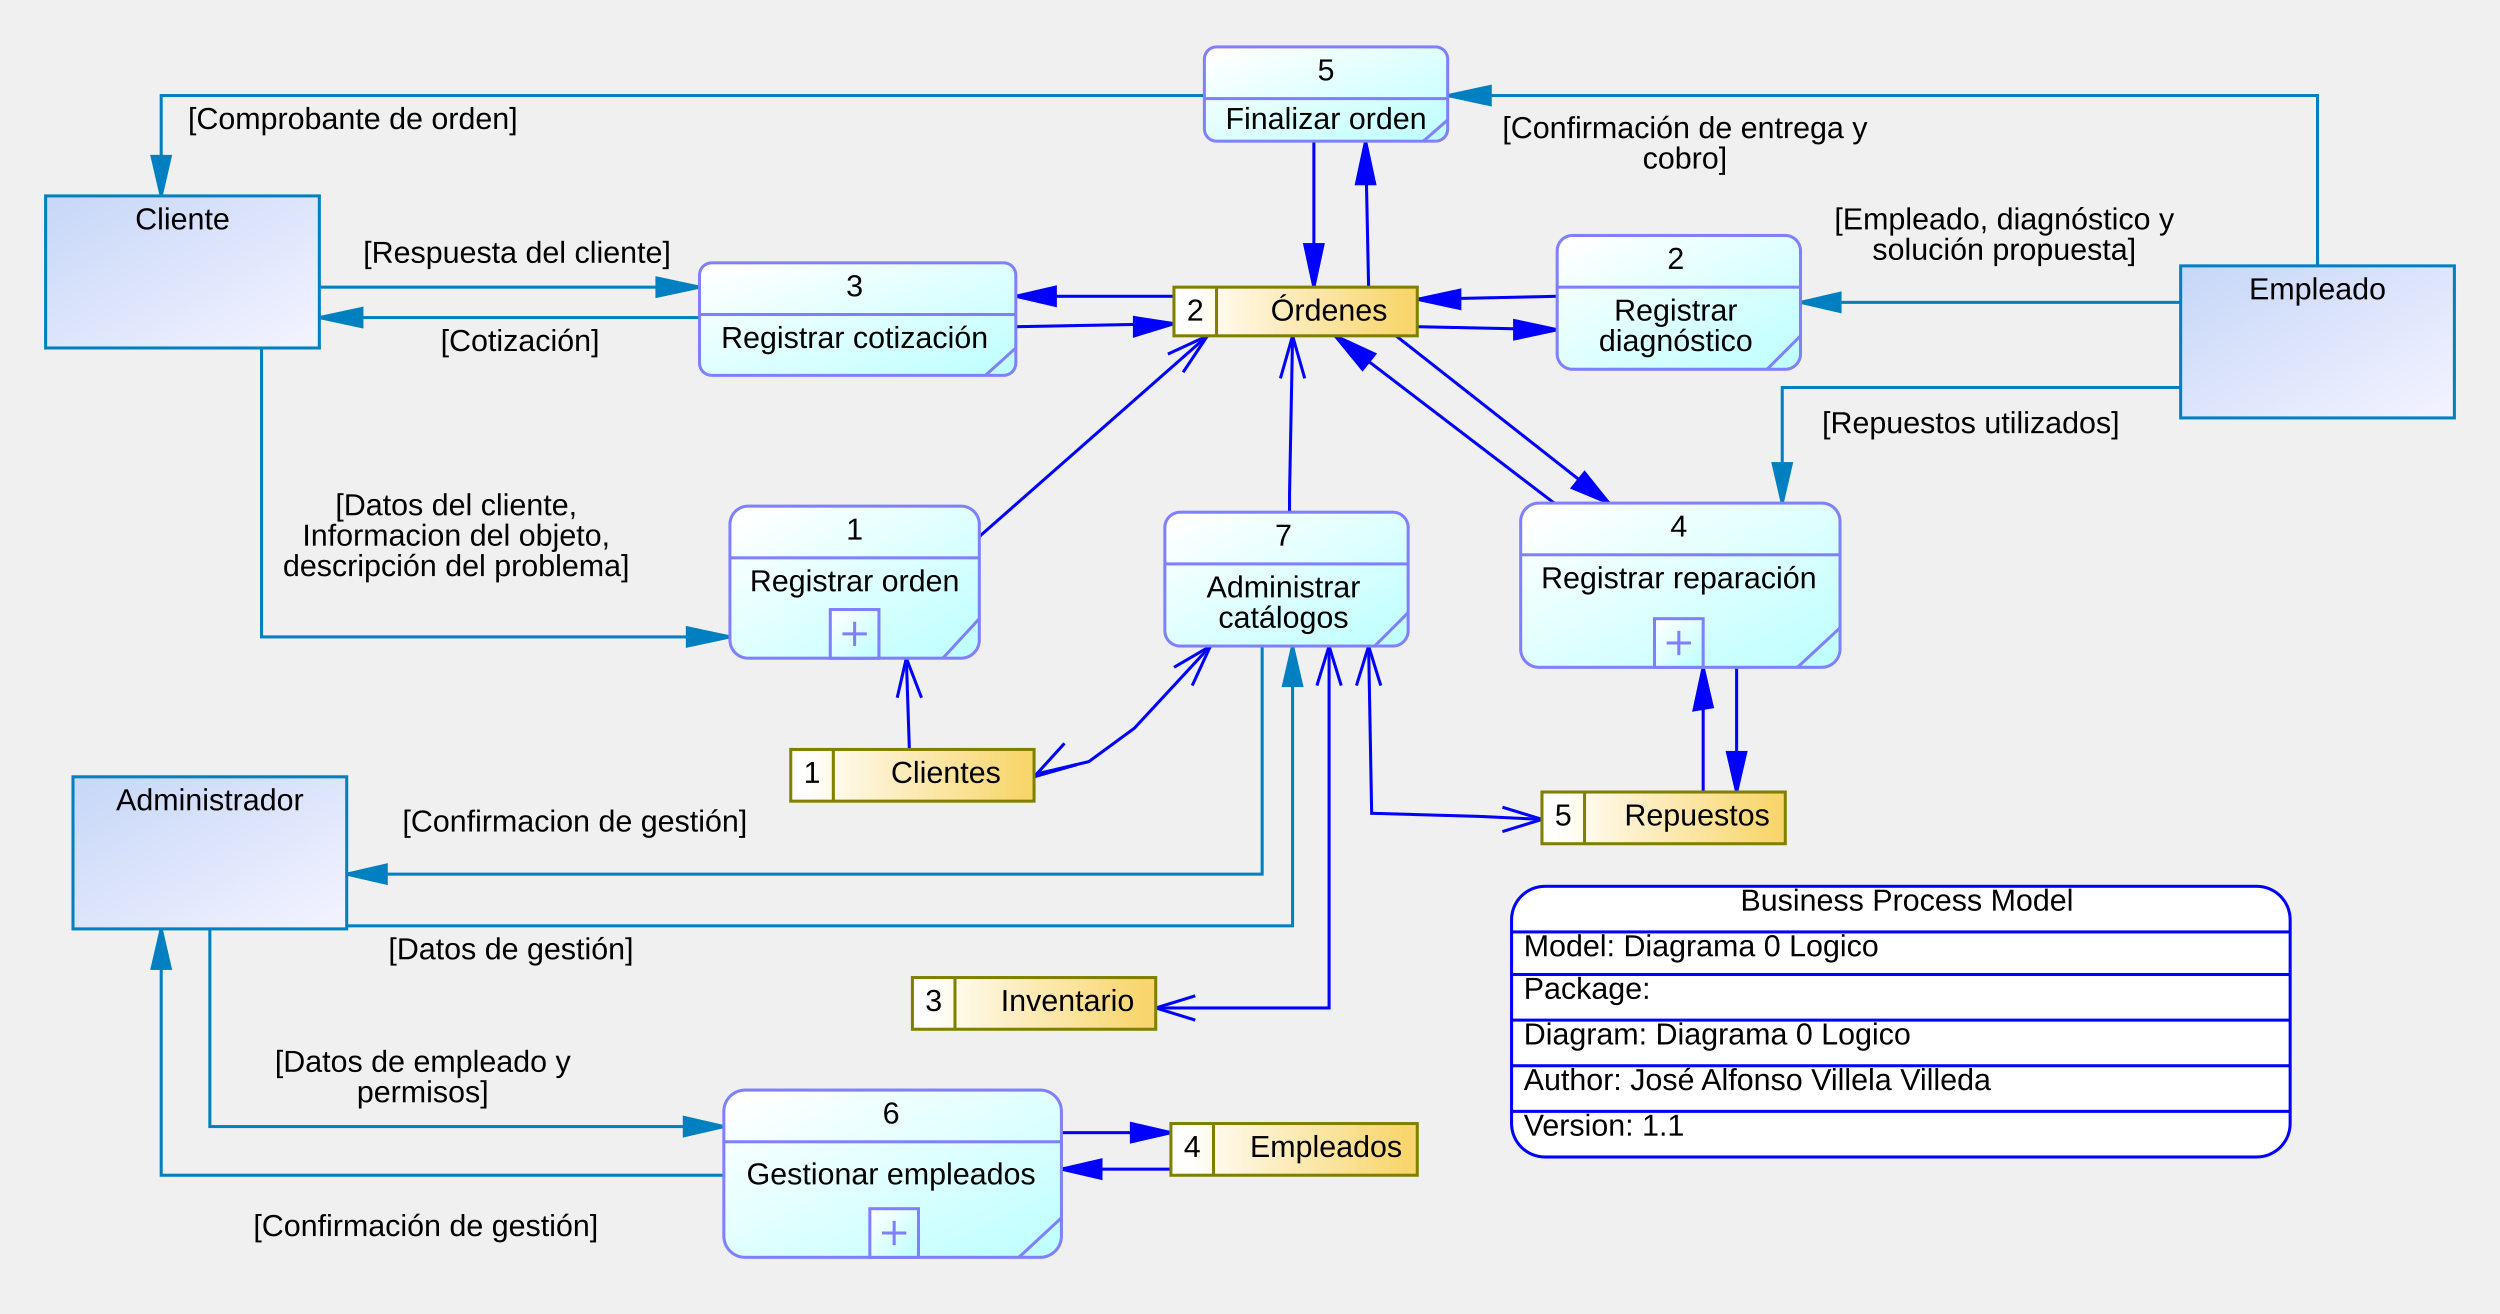
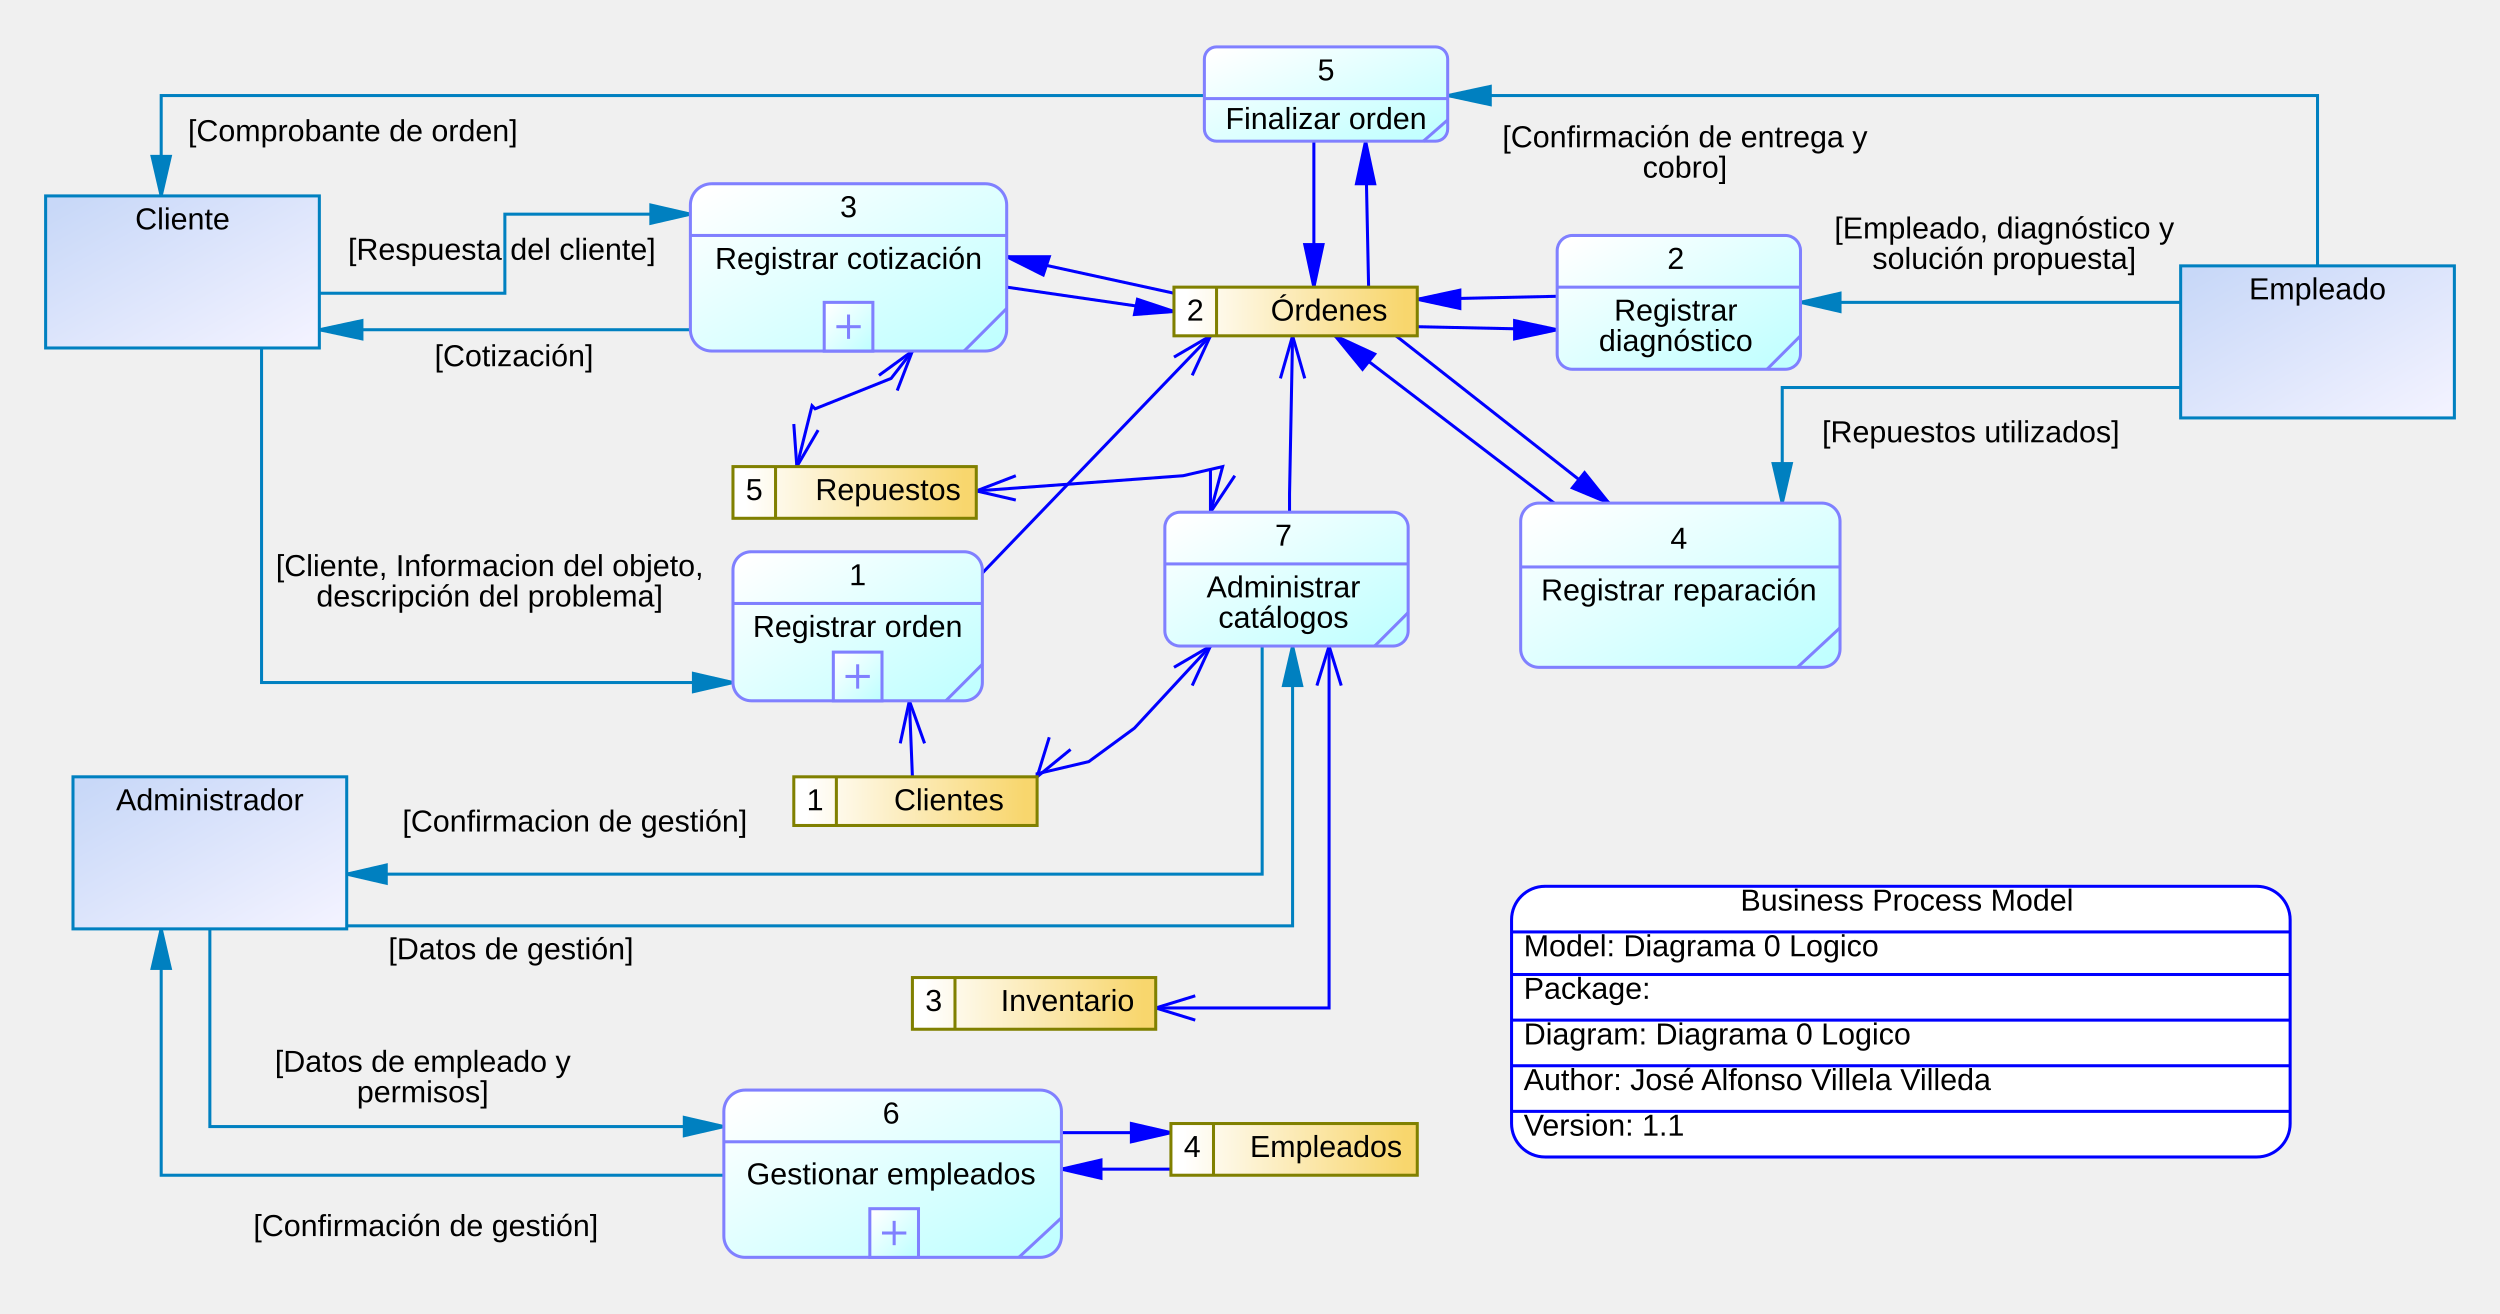
<svg xmlns="http://www.w3.org/2000/svg" xmlns:xlink="http://www.w3.org/1999/xlink" width="217mm" height="114mm" version="1.1" viewBox="0 0 822 431">
  <rect x="497" y="291" rx="11" ry="11" fill="#ffffff" width="256" height="89" stroke="#0000ff" stroke-width="1" />
  <text x="627" y="299" fill="#000000" font-size="10" font-family="'Arial Unicode MS','Arial'" text-anchor="middle">Business Process Model</text>
  <text x="501" y="314" fill="#000000" font-size="10" font-family="'Arial Unicode MS','Arial'" text-anchor="start">Model: Diagrama 0 Logico</text>
  <text x="501" y="328" fill="#000000" font-size="10" font-family="'Arial Unicode MS','Arial'" text-anchor="start">Package: </text>
  <text x="501" y="343" fill="#000000" font-size="10" font-family="'Arial Unicode MS','Arial'" text-anchor="start">Diagram: Diagrama 0 Logico</text>
  <text x="501" y="358" fill="#000000" font-size="10" font-family="'Arial Unicode MS','Arial'" text-anchor="start">Author: José Alfonso Villela Villeda</text>
  <text x="501" y="373" fill="#000000" font-size="10" font-family="'Arial Unicode MS','Arial'" text-anchor="start">Version: 1.1</text>
  <line x1="497" x2="753" y1="365" y2="365" stroke="#0000ff" stroke-width="1" />
  <line x1="497" x2="753" y1="350" y2="350" stroke="#0000ff" stroke-width="1" />
  <line x1="497" x2="753" y1="335" y2="335" stroke="#0000ff" stroke-width="1" />
  <line x1="497" x2="753" y1="320" y2="320" stroke="#0000ff" stroke-width="1" />
  <line x1="497" x2="753" y1="306" y2="306" stroke="#0000ff" stroke-width="1" />
  <a target="_parent" xlink:href="Repo22.htm#23">
-     <polyline fill="none" points="86,114 86,209 240,209" stroke="#0080c0" stroke-width="1" />
-     <polygon fill="#0080c0" points="240,209 226,212 226,206" stroke="#0080c0" stroke-width="1" stroke-linejoin="miter" />
-     <text x="150" y="169" fill="#000000" font-size="10" font-family="'Arial Unicode MS','Arial'" text-anchor="middle">[Datos del cliente, </text>
-     <text x="150" y="179" fill="#000000" font-size="10" font-family="'Arial Unicode MS','Arial'" text-anchor="middle">Informacion del objeto, </text>
-     <text x="150" y="189" fill="#000000" font-size="10" font-family="'Arial Unicode MS','Arial'" text-anchor="middle">descripción del problema]</text>
-   </a>
-   <polyline fill="none" points="298,216 299,246" stroke="#0000ff" stroke-width="1" />
-   <polyline fill="none" points="303,229 298,216 295,229" stroke="#0000ff" stroke-width="1" />
-   <polyline fill="none" points="322,176 397,110" stroke="#0000ff" stroke-width="1" />
-   <polyline fill="none" points="389,122 397,110 384,116" stroke="#0000ff" stroke-width="1" />
+     <polyline fill="none" points="86,114 86,224 241,224" stroke="#0080c0" stroke-width="1" />
+     <polygon fill="#0080c0" points="241,224 228,227 228,221" stroke="#0080c0" stroke-width="1" stroke-linejoin="miter" />
+     <text x="161" y="189" fill="#000000" font-size="10" font-family="'Arial Unicode MS','Arial'" text-anchor="middle">[Cliente, Informacion del objeto, </text>
+     <text x="161" y="199" fill="#000000" font-size="10" font-family="'Arial Unicode MS','Arial'" text-anchor="middle">descripción del problema]</text>
+   </a>
+   <polyline fill="none" points="299,230 300,255" stroke="#0000ff" stroke-width="1" />
+   <polyline fill="none" points="304,244 299,230 296,244" stroke="#0000ff" stroke-width="1" />
+   <polyline fill="none" points="323,188 398,110" stroke="#0000ff" stroke-width="1" />
+   <polyline fill="none" points="392,123 398,110 386,117" stroke="#0000ff" stroke-width="1" />
  <a target="_parent" xlink:href="Repo22.htm#26">
    <polyline fill="none" points="717,99 592,99" stroke="#0080c0" stroke-width="1" />
    <polygon fill="#0080c0" points="592,99 605,96 605,102" stroke="#0080c0" stroke-width="1" stroke-linejoin="miter" />
-     <text x="659" y="75" fill="#000000" font-size="10" font-family="'Arial Unicode MS','Arial'" text-anchor="middle">[Empleado, diagnóstico y </text>
-     <text x="659" y="85" fill="#000000" font-size="10" font-family="'Arial Unicode MS','Arial'" text-anchor="middle">solución propuesta]</text>
+     <text x="659" y="78" fill="#000000" font-size="10" font-family="'Arial Unicode MS','Arial'" text-anchor="middle">[Empleado, diagnóstico y </text>
+     <text x="659" y="88" fill="#000000" font-size="10" font-family="'Arial Unicode MS','Arial'" text-anchor="middle">solución propuesta]</text>
  </a>
  <polyline fill="none" points="512,97 466,98" stroke="#0000ff" stroke-width="1" />
  <polygon fill="#0000ff" points="466,98 480,95 480,101" stroke="#0000ff" stroke-width="1" stroke-linejoin="miter" />
  <polyline fill="none" points="512,108 466,107" stroke="#0000ff" stroke-width="1" />
  <polygon fill="#0000ff" points="512,108 498,111 498,105" stroke="#0000ff" stroke-width="1" stroke-linejoin="miter" />
-   <polyline fill="none" points="334,97 386,97" stroke="#0000ff" stroke-width="1" />
-   <polygon fill="#0000ff" points="334,97 347,94 347,100" stroke="#0000ff" stroke-width="1" stroke-linejoin="miter" />
+   <polyline fill="none" points="331,84 386,96" stroke="#0000ff" stroke-width="1" />
+   <polygon fill="#0000ff" points="331,84 345,84 343,90" stroke="#0000ff" stroke-width="1" stroke-linejoin="miter" />
  <a target="_parent" xlink:href="Repo22.htm#14">
-     <polyline fill="none" points="230,104 105,104" stroke="#0080c0" stroke-width="1" />
-     <polygon fill="#0080c0" points="105,104 119,101 119,107" stroke="#0080c0" stroke-width="1" stroke-linejoin="miter" />
-     <text x="171" y="115" fill="#000000" font-size="10" font-family="'Arial Unicode MS','Arial'" text-anchor="middle">[Cotización]</text>
+     <polyline fill="none" points="227,108 105,108" stroke="#0080c0" stroke-width="1" />
+     <polygon fill="#0080c0" points="105,108 119,105 119,111" stroke="#0080c0" stroke-width="1" stroke-linejoin="miter" />
+     <text x="169" y="120" fill="#000000" font-size="10" font-family="'Arial Unicode MS','Arial'" text-anchor="middle">[Cotización]</text>
  </a>
  <a target="_parent" xlink:href="Repo22.htm#32">
-     <polyline fill="none" points="105,94 230,94" stroke="#0080c0" stroke-width="1" />
-     <polygon fill="#0080c0" points="230,94 216,97 216,91" stroke="#0080c0" stroke-width="1" stroke-linejoin="miter" />
-     <text x="170" y="86" fill="#000000" font-size="10" font-family="'Arial Unicode MS','Arial'" text-anchor="middle">[Respuesta del cliente]</text>
-   </a>
-   <polyline fill="none" points="334,107 386,106" stroke="#0000ff" stroke-width="1" />
-   <polygon fill="#0000ff" points="386,106 373,110 373,104" stroke="#0000ff" stroke-width="1" stroke-linejoin="miter" />
+     <polyline fill="none" points="105,96 166,96 166,70 227,70" stroke="#0080c0" stroke-width="1" />
+     <polygon fill="#0080c0" points="227,70 214,73 214,67" stroke="#0080c0" stroke-width="1" stroke-linejoin="miter" />
+     <text x="165" y="85" fill="#000000" font-size="10" font-family="'Arial Unicode MS','Arial'" text-anchor="middle">[Respuesta del cliente]</text>
+   </a>
+   <polyline fill="none" points="331,94 386,102" stroke="#0000ff" stroke-width="1" />
+   <polygon fill="#0000ff" points="386,102 373,103 374,98" stroke="#0000ff" stroke-width="1" stroke-linejoin="miter" />
  <a target="_parent" xlink:href="Repo22.htm#29">
    <polyline fill="none" points="717,127 586,127 586,165" stroke="#0080c0" stroke-width="1" />
    <polygon fill="#0080c0" points="586,165 583,152 589,152" stroke="#0080c0" stroke-width="1" stroke-linejoin="miter" />
-     <text x="648" y="142" fill="#000000" font-size="10" font-family="'Arial Unicode MS','Arial'" text-anchor="middle">[Repuestos utilizados]</text>
+     <text x="648" y="145" fill="#000000" font-size="10" font-family="'Arial Unicode MS','Arial'" text-anchor="middle">[Repuestos utilizados]</text>
  </a>
  <polyline fill="none" points="529,165 459,110" stroke="#0000ff" stroke-width="1" />
  <polygon fill="#0000ff" points="529,165 517,160 521,155" stroke="#0000ff" stroke-width="1" stroke-linejoin="miter" />
-   <polyline fill="none" points="560,219 560,260" stroke="#0000ff" stroke-width="1" />
-   <polygon fill="#0000ff" points="560,219 563,232 557,233" stroke="#0000ff" stroke-width="1" stroke-linejoin="miter" />
-   <polyline fill="none" points="571,219 571,260" stroke="#0000ff" stroke-width="1" />
-   <polygon fill="#0000ff" points="571,260 568,247 574,247" stroke="#0000ff" stroke-width="1" stroke-linejoin="miter" />
  <polyline fill="none" points="511,165 439,110" stroke="#0000ff" stroke-width="1" />
  <polygon fill="#0000ff" points="439,110 452,116 448,121" stroke="#0000ff" stroke-width="1" stroke-linejoin="miter" />
  <polyline fill="none" points="449,46 450,94" stroke="#0000ff" stroke-width="1" />
  <polygon fill="#0000ff" points="449,46 452,60 446,60" stroke="#0000ff" stroke-width="1" stroke-linejoin="miter" />
  <polyline fill="none" points="432,46 432,94" stroke="#0000ff" stroke-width="1" />
  <polygon fill="#0000ff" points="432,94 429,80 435,80" stroke="#0000ff" stroke-width="1" stroke-linejoin="miter" />
  <a target="_parent" xlink:href="Repo22.htm#2">
    <polyline fill="none" points="396,31 53,31 53,64" stroke="#0080c0" stroke-width="1" />
    <polygon fill="#0080c0" points="53,64 50,51 56,51" stroke="#0080c0" stroke-width="1" stroke-linejoin="miter" />
-     <text x="116" y="42" fill="#000000" font-size="10" font-family="'Arial Unicode MS','Arial'" text-anchor="middle">[Comprobante de orden]</text>
+     <text x="116" y="46" fill="#000000" font-size="10" font-family="'Arial Unicode MS','Arial'" text-anchor="middle">[Comprobante de orden]</text>
  </a>
  <a target="_parent" xlink:href="Repo22.htm#8">
    <polyline fill="none" points="762,87 762,31 476,31" stroke="#0080c0" stroke-width="1" />
    <polygon fill="#0080c0" points="476,31 490,28 490,34" stroke="#0080c0" stroke-width="1" stroke-linejoin="miter" />
-     <text x="554" y="45" fill="#000000" font-size="10" font-family="'Arial Unicode MS','Arial'" text-anchor="middle">[Confirmación de entrega y </text>
-     <text x="554" y="55" fill="#000000" font-size="10" font-family="'Arial Unicode MS','Arial'" text-anchor="middle">cobro]</text>
+     <text x="554" y="48" fill="#000000" font-size="10" font-family="'Arial Unicode MS','Arial'" text-anchor="middle">[Confirmación de entrega y </text>
+     <text x="554" y="58" fill="#000000" font-size="10" font-family="'Arial Unicode MS','Arial'" text-anchor="middle">cobro]</text>
  </a>
  <a target="_parent" xlink:href="Repo22.htm#17">
    <polyline fill="none" points="69,305 69,370 238,370" stroke="#0080c0" stroke-width="1" />
    <polygon fill="#0080c0" points="238,370 225,373 225,367" stroke="#0080c0" stroke-width="1" stroke-linejoin="miter" />
    <text x="139" y="352" fill="#000000" font-size="10" font-family="'Arial Unicode MS','Arial'" text-anchor="middle">[Datos de empleado y </text>
    <text x="139" y="362" fill="#000000" font-size="10" font-family="'Arial Unicode MS','Arial'" text-anchor="middle">permisos]</text>
  </a>
  <polyline fill="none" points="349,372 385,372" stroke="#0000ff" stroke-width="1" />
  <polygon fill="#0000ff" points="385,372 372,375 372,369" stroke="#0000ff" stroke-width="1" stroke-linejoin="miter" />
  <polyline fill="none" points="349,384 385,384" stroke="#0000ff" stroke-width="1" />
  <polygon fill="#0000ff" points="349,384 362,381 362,387" stroke="#0000ff" stroke-width="1" stroke-linejoin="miter" />
  <a target="_parent" xlink:href="Repo22.htm#11">
    <polyline fill="none" points="238,386 53,386 53,305" stroke="#0080c0" stroke-width="1" />
    <polygon fill="#0080c0" points="53,305 56,318 50,318" stroke="#0080c0" stroke-width="1" stroke-linejoin="miter" />
    <text x="140" y="406" fill="#000000" font-size="10" font-family="'Arial Unicode MS','Arial'" text-anchor="middle">[Confirmación de gestión]</text>
  </a>
  <a target="_parent" xlink:href="Repo22.htm#20">
    <polyline fill="none" points="114,304 425,304 425,212" stroke="#0080c0" stroke-width="1" />
    <polygon fill="#0080c0" points="425,212 428,225 422,225" stroke="#0080c0" stroke-width="1" stroke-linejoin="miter" />
    <text x="168" y="315" fill="#000000" font-size="10" font-family="'Arial Unicode MS','Arial'" text-anchor="middle">[Datos de gestión]</text>
  </a>
-   <polyline fill="none" points="398,212 373,239 358,250 341,254 340,255" stroke="#0000ff" stroke-width="1" />
+   <polyline fill="none" points="398,212 373,239 358,250 341,254 341,255" stroke="#0000ff" stroke-width="1" />
  <polyline fill="none" points="392,225 398,212 386,219" stroke="#0000ff" stroke-width="1" />
-   <polyline fill="none" points="350,244 340,255 354,251" stroke="#0000ff" stroke-width="1" />
+   <polyline fill="none" points="345,242 341,255 352,246" stroke="#0000ff" stroke-width="1" />
  <polyline fill="none" points="424,168 424,162 425,110" stroke="#0000ff" stroke-width="1" />
  <polyline fill="none" points="417,195 403,198 416,203" stroke="#0000ff" stroke-width="1" />
  <polyline fill="none" points="429,124 425,110 421,124" stroke="#0000ff" stroke-width="1" />
-   <polyline fill="none" points="450,212 451,267 486,268 507,269" stroke="#0000ff" stroke-width="1" />
-   <polyline fill="none" points="454,225 450,212 446,225" stroke="#0000ff" stroke-width="1" />
-   <polyline fill="none" points="494,273 507,269 494,265" stroke="#0000ff" stroke-width="1" />
+   <polyline fill="none" points="398,168 402,153 389,156 321,161" stroke="#0000ff" stroke-width="1" />
+   <polyline fill="none" points="398,154 398,168 406,156" stroke="#0000ff" stroke-width="1" />
+   <polyline fill="none" points="334,156 321,161 334,164" stroke="#0000ff" stroke-width="1" />
  <polyline fill="none" points="437,212 437,331 380,331" stroke="#0000ff" stroke-width="1" />
  <polyline fill="none" points="441,225 437,212 433,225" stroke="#0000ff" stroke-width="1" />
  <polyline fill="none" points="393,327 380,331 393,335" stroke="#0000ff" stroke-width="1" />
  <a target="_parent" xlink:href="Repo22.htm#5">
    <polyline fill="none" points="415,212 415,287 114,287" stroke="#0080c0" stroke-width="1" />
    <polygon fill="#0080c0" points="114,287 127,284 127,290" stroke="#0080c0" stroke-width="1" stroke-linejoin="miter" />
    <text x="189" y="273" fill="#000000" font-size="10" font-family="'Arial Unicode MS','Arial'" text-anchor="middle">[Confirmacion de gestión]</text>
  </a>
-   <a target="_parent" xlink:href="Repo14.htm#1">
+   <polyline fill="none" points="300,115 293,124 268,134 267,133 262,153" stroke="#0000ff" stroke-width="1" />
+   <polyline fill="none" points="295,128 300,115 289,123" stroke="#0000ff" stroke-width="1" />
+   <polyline fill="none" points="261,139 262,153 269,141" stroke="#0000ff" stroke-width="1" />
+   <a target="_parent" xlink:href="Repo17.htm#1">
    <defs>
      <linearGradient id="Gradient1" x1="0%" x2="100%" y1="0%" y2="100%" gradientUnits="objectBoundingBox">
        <stop offset="5%" stop-color="#ffffff" />
        <stop offset="95%" stop-color="#c0ffff" />
      </linearGradient>
    </defs>
-     <rect x="240" y="166" rx="6" ry="6" fill="url(#Gradient1)" width="82" height="50" stroke="#8080ff" stroke-width="1" />
-     <line x1="310" x2="322" y1="216" y2="203" stroke="#8080ff" stroke-width="1" />
+     <rect x="241" y="181" rx="6" ry="6" fill="url(#Gradient1)" width="82" height="49" stroke="#8080ff" stroke-width="1" />
+     <line x1="311" x2="323" y1="230" y2="218" stroke="#8080ff" stroke-width="1" />
    <defs>
      <linearGradient id="Gradient2" x1="0%" x2="100%" y1="0%" y2="100%" gradientUnits="objectBoundingBox">
        <stop offset="5%" stop-color="#ffffff" />
        <stop offset="95%" stop-color="#c0ffff" />
      </linearGradient>
    </defs>
-     <rect x="273" y="200" fill="url(#Gradient2)" width="16" height="16" stroke="#8080ff" stroke-width="1" />
-     <line x1="277" x2="285" y1="208" y2="208" stroke="#8080ff" stroke-width="1" />
-     <line x1="281" x2="281" y1="212" y2="204" stroke="#8080ff" stroke-width="1" />
-     <text x="281" y="177" fill="#000000" font-size="10" font-family="'Arial Unicode MS','Arial'" text-anchor="middle">1</text>
-     <line x1="240" x2="322" y1="183" y2="183" stroke="#8080ff" stroke-width="1" />
-     <text x="281" y="194" fill="#000000" font-size="10" font-family="'Arial Unicode MS','Arial'" text-anchor="middle">Registrar orden</text>
-   </a>
-   <a target="_parent" xlink:href="Repo13.htm#1">
+     <rect x="274" y="214" fill="url(#Gradient2)" width="16" height="16" stroke="#8080ff" stroke-width="1" />
+     <line x1="278" x2="286" y1="222" y2="222" stroke="#8080ff" stroke-width="1" />
+     <line x1="282" x2="282" y1="226" y2="218" stroke="#8080ff" stroke-width="1" />
+     <text x="282" y="192" fill="#000000" font-size="10" font-family="'Arial Unicode MS','Arial'" text-anchor="middle">1</text>
+     <line x1="241" x2="323" y1="198" y2="198" stroke="#8080ff" stroke-width="1" />
+     <text x="282" y="209" fill="#000000" font-size="10" font-family="'Arial Unicode MS','Arial'" text-anchor="middle">Registrar orden</text>
+   </a>
+   <a target="_parent" xlink:href="Repo16.htm#1">
    <defs>
      <linearGradient id="Gradient3" x1="0%" x2="100%" y1="0%" y2="100%" gradientUnits="objectBoundingBox">
        <stop offset="5%" stop-color="#ffffff" />
        <stop offset="95%" stop-color="#c0ffff" />
      </linearGradient>
    </defs>
    <rect x="512" y="77" rx="5" ry="5" fill="url(#Gradient3)" width="80" height="44" stroke="#8080ff" stroke-width="1" />
    <line x1="581" x2="592" y1="121" y2="110" stroke="#8080ff" stroke-width="1" />
    <text x="551" y="88" fill="#000000" font-size="10" font-family="'Arial Unicode MS','Arial'" text-anchor="middle">2</text>
    <line x1="512" x2="592" y1="94" y2="94" stroke="#8080ff" stroke-width="1" />
    <text x="551" y="105" fill="#000000" font-size="10" font-family="'Arial Unicode MS','Arial'" text-anchor="middle">Registrar </text>
    <text x="551" y="115" fill="#000000" font-size="10" font-family="'Arial Unicode MS','Arial'" text-anchor="middle">diagnóstico</text>
  </a>
  <a target="_parent" xlink:href="Repo12.htm#1">
    <defs>
      <linearGradient id="Gradient4" x1="0%" x2="100%" y1="0%" y2="100%" gradientUnits="objectBoundingBox">
        <stop offset="5%" stop-color="#ffffff" />
        <stop offset="95%" stop-color="#c0ffff" />
      </linearGradient>
    </defs>
-     <rect x="230" y="86" rx="4" ry="4" fill="url(#Gradient4)" width="104" height="37" stroke="#8080ff" stroke-width="1" />
-     <line x1="324" x2="334" y1="123" y2="114" stroke="#8080ff" stroke-width="1" />
-     <text x="281" y="97" fill="#000000" font-size="10" font-family="'Arial Unicode MS','Arial'" text-anchor="middle">3</text>
-     <line x1="230" x2="334" y1="103" y2="103" stroke="#8080ff" stroke-width="1" />
-     <text x="281" y="114" fill="#000000" font-size="10" font-family="'Arial Unicode MS','Arial'" text-anchor="middle">Registrar cotización</text>
-   </a>
-   <a target="_parent" xlink:href="Repo18.htm#1">
+     <rect x="227" y="60" rx="7" ry="7" fill="url(#Gradient4)" width="104" height="55" stroke="#8080ff" stroke-width="1" />
+     <line x1="317" x2="331" y1="115" y2="101" stroke="#8080ff" stroke-width="1" />
    <defs>
      <linearGradient id="Gradient5" x1="0%" x2="100%" y1="0%" y2="100%" gradientUnits="objectBoundingBox">
        <stop offset="5%" stop-color="#ffffff" />
        <stop offset="95%" stop-color="#c0ffff" />
      </linearGradient>
    </defs>
-     <rect x="500" y="165" rx="6" ry="6" fill="url(#Gradient5)" width="105" height="54" stroke="#8080ff" stroke-width="1" />
+     <rect x="271" y="99" fill="url(#Gradient5)" width="16" height="16" stroke="#8080ff" stroke-width="1" />
+     <line x1="275" x2="283" y1="107" y2="107" stroke="#8080ff" stroke-width="1" />
+     <line x1="279" x2="279" y1="111" y2="103" stroke="#8080ff" stroke-width="1" />
+     <text x="279" y="71" fill="#000000" font-size="10" font-family="'Arial Unicode MS','Arial'" text-anchor="middle">3</text>
+     <line x1="227" x2="331" y1="77" y2="77" stroke="#8080ff" stroke-width="1" />
+     <text x="279" y="88" fill="#000000" font-size="10" font-family="'Arial Unicode MS','Arial'" text-anchor="middle">Registrar cotización</text>
+   </a>
+   <a target="_parent" xlink:href="Repo21.htm#1">
+     <defs>
+       <linearGradient id="Gradient6" x1="0%" x2="100%" y1="0%" y2="100%" gradientUnits="objectBoundingBox">
+         <stop offset="5%" stop-color="#ffffff" />
+         <stop offset="95%" stop-color="#c0ffff" />
+       </linearGradient>
+     </defs>
+     <rect x="500" y="165" rx="6" ry="6" fill="url(#Gradient6)" width="105" height="54" stroke="#8080ff" stroke-width="1" />
    <line x1="591" x2="605" y1="219" y2="206" stroke="#8080ff" stroke-width="1" />
-     <defs>
-       <linearGradient id="Gradient6" x1="0%" x2="100%" y1="0%" y2="100%" gradientUnits="objectBoundingBox">
-         <stop offset="5%" stop-color="#ffffff" />
-         <stop offset="95%" stop-color="#c0ffff" />
-       </linearGradient>
-     </defs>
-     <rect x="544" y="203" fill="url(#Gradient6)" width="16" height="16" stroke="#8080ff" stroke-width="1" />
-     <line x1="548" x2="556" y1="211" y2="211" stroke="#8080ff" stroke-width="1" />
-     <line x1="552" x2="552" y1="215" y2="207" stroke="#8080ff" stroke-width="1" />
-     <text x="552" y="176" fill="#000000" font-size="10" font-family="'Arial Unicode MS','Arial'" text-anchor="middle">4</text>
-     <line x1="500" x2="605" y1="182" y2="182" stroke="#8080ff" stroke-width="1" />
-     <text x="552" y="193" fill="#000000" font-size="10" font-family="'Arial Unicode MS','Arial'" text-anchor="middle">Registrar reparación</text>
+     <text x="552" y="180" fill="#000000" font-size="10" font-family="'Arial Unicode MS','Arial'" text-anchor="middle">4</text>
+     <line x1="500" x2="605" y1="186" y2="186" stroke="#8080ff" stroke-width="1" />
+     <text x="552" y="197" fill="#000000" font-size="10" font-family="'Arial Unicode MS','Arial'" text-anchor="middle">Registrar reparación</text>
  </a>
  <a target="_parent" xlink:href="Repo7.htm#1">
    <defs>
      <linearGradient id="Gradient7" x1="0%" x2="100%" y1="0%" y2="100%" gradientUnits="objectBoundingBox">
        <stop offset="5%" stop-color="#ffffff" />
        <stop offset="95%" stop-color="#c0ffff" />
      </linearGradient>
    </defs>
    <rect x="396" y="15" rx="4" ry="4" fill="url(#Gradient7)" width="80" height="31" stroke="#8080ff" stroke-width="1" />
    <line x1="468" x2="476" y1="46" y2="39" stroke="#8080ff" stroke-width="1" />
    <text x="436" y="26" fill="#000000" font-size="10" font-family="'Arial Unicode MS','Arial'" text-anchor="middle">5</text>
    <line x1="396" x2="476" y1="32" y2="32" stroke="#8080ff" stroke-width="1" />
    <text x="436" y="42" fill="#000000" font-size="10" font-family="'Arial Unicode MS','Arial'" text-anchor="middle">Finalizar orden</text>
  </a>
  <a target="_parent" xlink:href="Repo8.htm#1">
    <defs>
      <linearGradient id="Gradient8" x1="0%" x2="100%" y1="0%" y2="100%" gradientUnits="objectBoundingBox">
        <stop offset="5%" stop-color="#ffffff" />
        <stop offset="95%" stop-color="#c0ffff" />
      </linearGradient>
    </defs>
    <rect x="238" y="358" rx="7" ry="7" fill="url(#Gradient8)" width="111" height="55" stroke="#8080ff" stroke-width="1" />
    <line x1="335" x2="349" y1="413" y2="400" stroke="#8080ff" stroke-width="1" />
    <defs>
      <linearGradient id="Gradient9" x1="0%" x2="100%" y1="0%" y2="100%" gradientUnits="objectBoundingBox">
        <stop offset="5%" stop-color="#ffffff" />
        <stop offset="95%" stop-color="#c0ffff" />
      </linearGradient>
    </defs>
    <rect x="286" y="397" fill="url(#Gradient9)" width="16" height="16" stroke="#8080ff" stroke-width="1" />
    <line x1="290" x2="298" y1="405" y2="405" stroke="#8080ff" stroke-width="1" />
    <line x1="294" x2="294" y1="409" y2="401" stroke="#8080ff" stroke-width="1" />
    <text x="293" y="369" fill="#000000" font-size="10" font-family="'Arial Unicode MS','Arial'" text-anchor="middle">6</text>
    <line x1="238" x2="349" y1="375" y2="375" stroke="#8080ff" stroke-width="1" />
    <text x="293" y="389" fill="#000000" font-size="10" font-family="'Arial Unicode MS','Arial'" text-anchor="middle">Gestionar empleados</text>
  </a>
  <a target="_parent" xlink:href="Repo6.htm#2">
    <defs>
      <linearGradient id="Gradient10" x1="0%" x2="100%" y1="0%" y2="100%" gradientUnits="objectBoundingBox">
        <stop offset="5%" stop-color="#ffffff" />
        <stop offset="95%" stop-color="#c0ffff" />
      </linearGradient>
    </defs>
    <rect x="383" y="168" rx="5" ry="5" fill="url(#Gradient10)" width="80" height="44" stroke="#8080ff" stroke-width="1" />
    <line x1="452" x2="463" y1="212" y2="201" stroke="#8080ff" stroke-width="1" />
    <text x="422" y="179" fill="#000000" font-size="10" font-family="'Arial Unicode MS','Arial'" text-anchor="middle">7</text>
    <line x1="383" x2="463" y1="185" y2="185" stroke="#8080ff" stroke-width="1" />
    <text x="422" y="196" fill="#000000" font-size="10" font-family="'Arial Unicode MS','Arial'" text-anchor="middle">Administrar </text>
    <text x="422" y="206" fill="#000000" font-size="10" font-family="'Arial Unicode MS','Arial'" text-anchor="middle">catálogos</text>
  </a>
  <defs>
    <linearGradient id="Gradient11" x1="0%" x2="100%" y1="0%" y2="0%" gradientUnits="objectBoundingBox">
      <stop offset="5%" stop-color="#ffffff" />
      <stop offset="95%" stop-color="#f8d66d" />
    </linearGradient>
  </defs>
-   <rect x="260" y="246" fill="url(#Gradient11)" width="80" height="17" stroke="#808000" stroke-width="1" />
-   <line x1="274" x2="274" y1="246" y2="263" stroke="#808000" stroke-width="1" />
-   <text x="267" y="257" fill="#000000" font-size="10" font-family="'Arial Unicode MS','Arial'" text-anchor="middle">1</text>
-   <text x="311" y="257" fill="#000000" font-size="10" font-family="'Arial Unicode MS','Arial'" text-anchor="middle">Clientes</text>
+   <rect x="261" y="255" fill="url(#Gradient11)" width="80" height="16" stroke="#808000" stroke-width="1" />
+   <line x1="275" x2="275" y1="255" y2="271" stroke="#808000" stroke-width="1" />
+   <text x="268" y="266" fill="#000000" font-size="10" font-family="'Arial Unicode MS','Arial'" text-anchor="middle">1</text>
+   <text x="312" y="266" fill="#000000" font-size="10" font-family="'Arial Unicode MS','Arial'" text-anchor="middle">Clientes</text>
  <defs>
    <linearGradient id="Gradient12" x1="0%" x2="100%" y1="0%" y2="0%" gradientUnits="objectBoundingBox">
      <stop offset="5%" stop-color="#ffffff" />
      <stop offset="95%" stop-color="#f8d66d" />
    </linearGradient>
  </defs>
  <rect x="386" y="94" fill="url(#Gradient12)" width="80" height="16" stroke="#808000" stroke-width="1" />
  <line x1="400" x2="400" y1="94" y2="110" stroke="#808000" stroke-width="1" />
  <text x="393" y="105" fill="#000000" font-size="10" font-family="'Arial Unicode MS','Arial'" text-anchor="middle">2</text>
  <text x="437" y="105" fill="#000000" font-size="10" font-family="'Arial Unicode MS','Arial'" text-anchor="middle">Órdenes</text>
  <defs>
    <linearGradient id="Gradient13" x1="0%" x2="100%" y1="0%" y2="0%" gradientUnits="objectBoundingBox">
      <stop offset="5%" stop-color="#ffffff" />
      <stop offset="95%" stop-color="#f8d66d" />
    </linearGradient>
  </defs>
  <rect x="300" y="321" fill="url(#Gradient13)" width="80" height="17" stroke="#808000" stroke-width="1" />
  <line x1="314" x2="314" y1="321" y2="338" stroke="#808000" stroke-width="1" />
  <text x="307" y="332" fill="#000000" font-size="10" font-family="'Arial Unicode MS','Arial'" text-anchor="middle">3</text>
  <text x="351" y="332" fill="#000000" font-size="10" font-family="'Arial Unicode MS','Arial'" text-anchor="middle">Inventario</text>
  <defs>
    <linearGradient id="Gradient14" x1="0%" x2="100%" y1="0%" y2="0%" gradientUnits="objectBoundingBox">
      <stop offset="5%" stop-color="#ffffff" />
      <stop offset="95%" stop-color="#f8d66d" />
    </linearGradient>
  </defs>
  <rect x="385" y="369" fill="url(#Gradient14)" width="81" height="17" stroke="#808000" stroke-width="1" />
  <line x1="399" x2="399" y1="369" y2="386" stroke="#808000" stroke-width="1" />
  <text x="392" y="380" fill="#000000" font-size="10" font-family="'Arial Unicode MS','Arial'" text-anchor="middle">4</text>
  <text x="436" y="380" fill="#000000" font-size="10" font-family="'Arial Unicode MS','Arial'" text-anchor="middle">Empleados</text>
  <defs>
    <linearGradient id="Gradient15" x1="0%" x2="100%" y1="0%" y2="0%" gradientUnits="objectBoundingBox">
      <stop offset="5%" stop-color="#ffffff" />
      <stop offset="95%" stop-color="#f8d66d" />
    </linearGradient>
  </defs>
-   <rect x="507" y="260" fill="url(#Gradient15)" width="80" height="17" stroke="#808000" stroke-width="1" />
-   <line x1="521" x2="521" y1="260" y2="277" stroke="#808000" stroke-width="1" />
-   <text x="514" y="271" fill="#000000" font-size="10" font-family="'Arial Unicode MS','Arial'" text-anchor="middle">5</text>
-   <text x="558" y="271" fill="#000000" font-size="10" font-family="'Arial Unicode MS','Arial'" text-anchor="middle">Repuestos</text>
-   <a target="_parent" xlink:href="Repo14.htm#8">
+   <rect x="241" y="153" fill="url(#Gradient15)" width="80" height="17" stroke="#808000" stroke-width="1" />
+   <line x1="255" x2="255" y1="153" y2="170" stroke="#808000" stroke-width="1" />
+   <text x="248" y="164" fill="#000000" font-size="10" font-family="'Arial Unicode MS','Arial'" text-anchor="middle">5</text>
+   <text x="292" y="164" fill="#000000" font-size="10" font-family="'Arial Unicode MS','Arial'" text-anchor="middle">Repuestos</text>
+   <a target="_parent" xlink:href="Repo12.htm#9">
    <defs>
      <linearGradient id="Gradient16" x1="0%" x2="100%" y1="0%" y2="100%" gradientUnits="objectBoundingBox">
        <stop offset="5%" stop-color="#c8d8f8" />
        <stop offset="95%" stop-color="#f2f2ff" />
      </linearGradient>
    </defs>
    <rect x="15" y="64" fill="url(#Gradient16)" width="90" height="50" stroke="#0080c0" stroke-width="1" />
    <text x="60" y="75" fill="#000000" font-size="10" font-family="'Arial Unicode MS','Arial'" text-anchor="middle">Cliente</text>
  </a>
  <a target="_parent" xlink:href="Repo5.htm#6">
    <defs>
      <linearGradient id="Gradient17" x1="0%" x2="100%" y1="0%" y2="100%" gradientUnits="objectBoundingBox">
        <stop offset="5%" stop-color="#c8d8f8" />
        <stop offset="95%" stop-color="#f2f2ff" />
      </linearGradient>
    </defs>
    <rect x="24" y="255" fill="url(#Gradient17)" width="90" height="50" stroke="#0080c0" stroke-width="1" />
    <text x="69" y="266" fill="#000000" font-size="10" font-family="'Arial Unicode MS','Arial'" text-anchor="middle">Administrador</text>
  </a>
-   <a target="_parent" xlink:href="Repo18.htm#8">
-     <defs>
-       <linearGradient id="Gradient18" x1="0%" x2="100%" y1="0%" y2="100%" gradientUnits="objectBoundingBox">
-         <stop offset="5%" stop-color="#c8d8f8" />
-         <stop offset="95%" stop-color="#f2f2ff" />
-       </linearGradient>
-     </defs>
-     <rect x="717" y="87" fill="url(#Gradient18)" width="90" height="50" stroke="#0080c0" stroke-width="1" />
-     <text x="762" y="98" fill="#000000" font-size="10" font-family="'Arial Unicode MS','Arial'" text-anchor="middle">Empleado</text>
-   </a>
+   <defs>
+     <linearGradient id="Gradient18" x1="0%" x2="100%" y1="0%" y2="100%" gradientUnits="objectBoundingBox">
+       <stop offset="5%" stop-color="#c8d8f8" />
+       <stop offset="95%" stop-color="#f2f2ff" />
+     </linearGradient>
+   </defs>
+   <rect x="717" y="87" fill="url(#Gradient18)" width="90" height="50" stroke="#0080c0" stroke-width="1" />
+   <text x="762" y="98" fill="#000000" font-size="10" font-family="'Arial Unicode MS','Arial'" text-anchor="middle">Empleado</text>
</svg>
